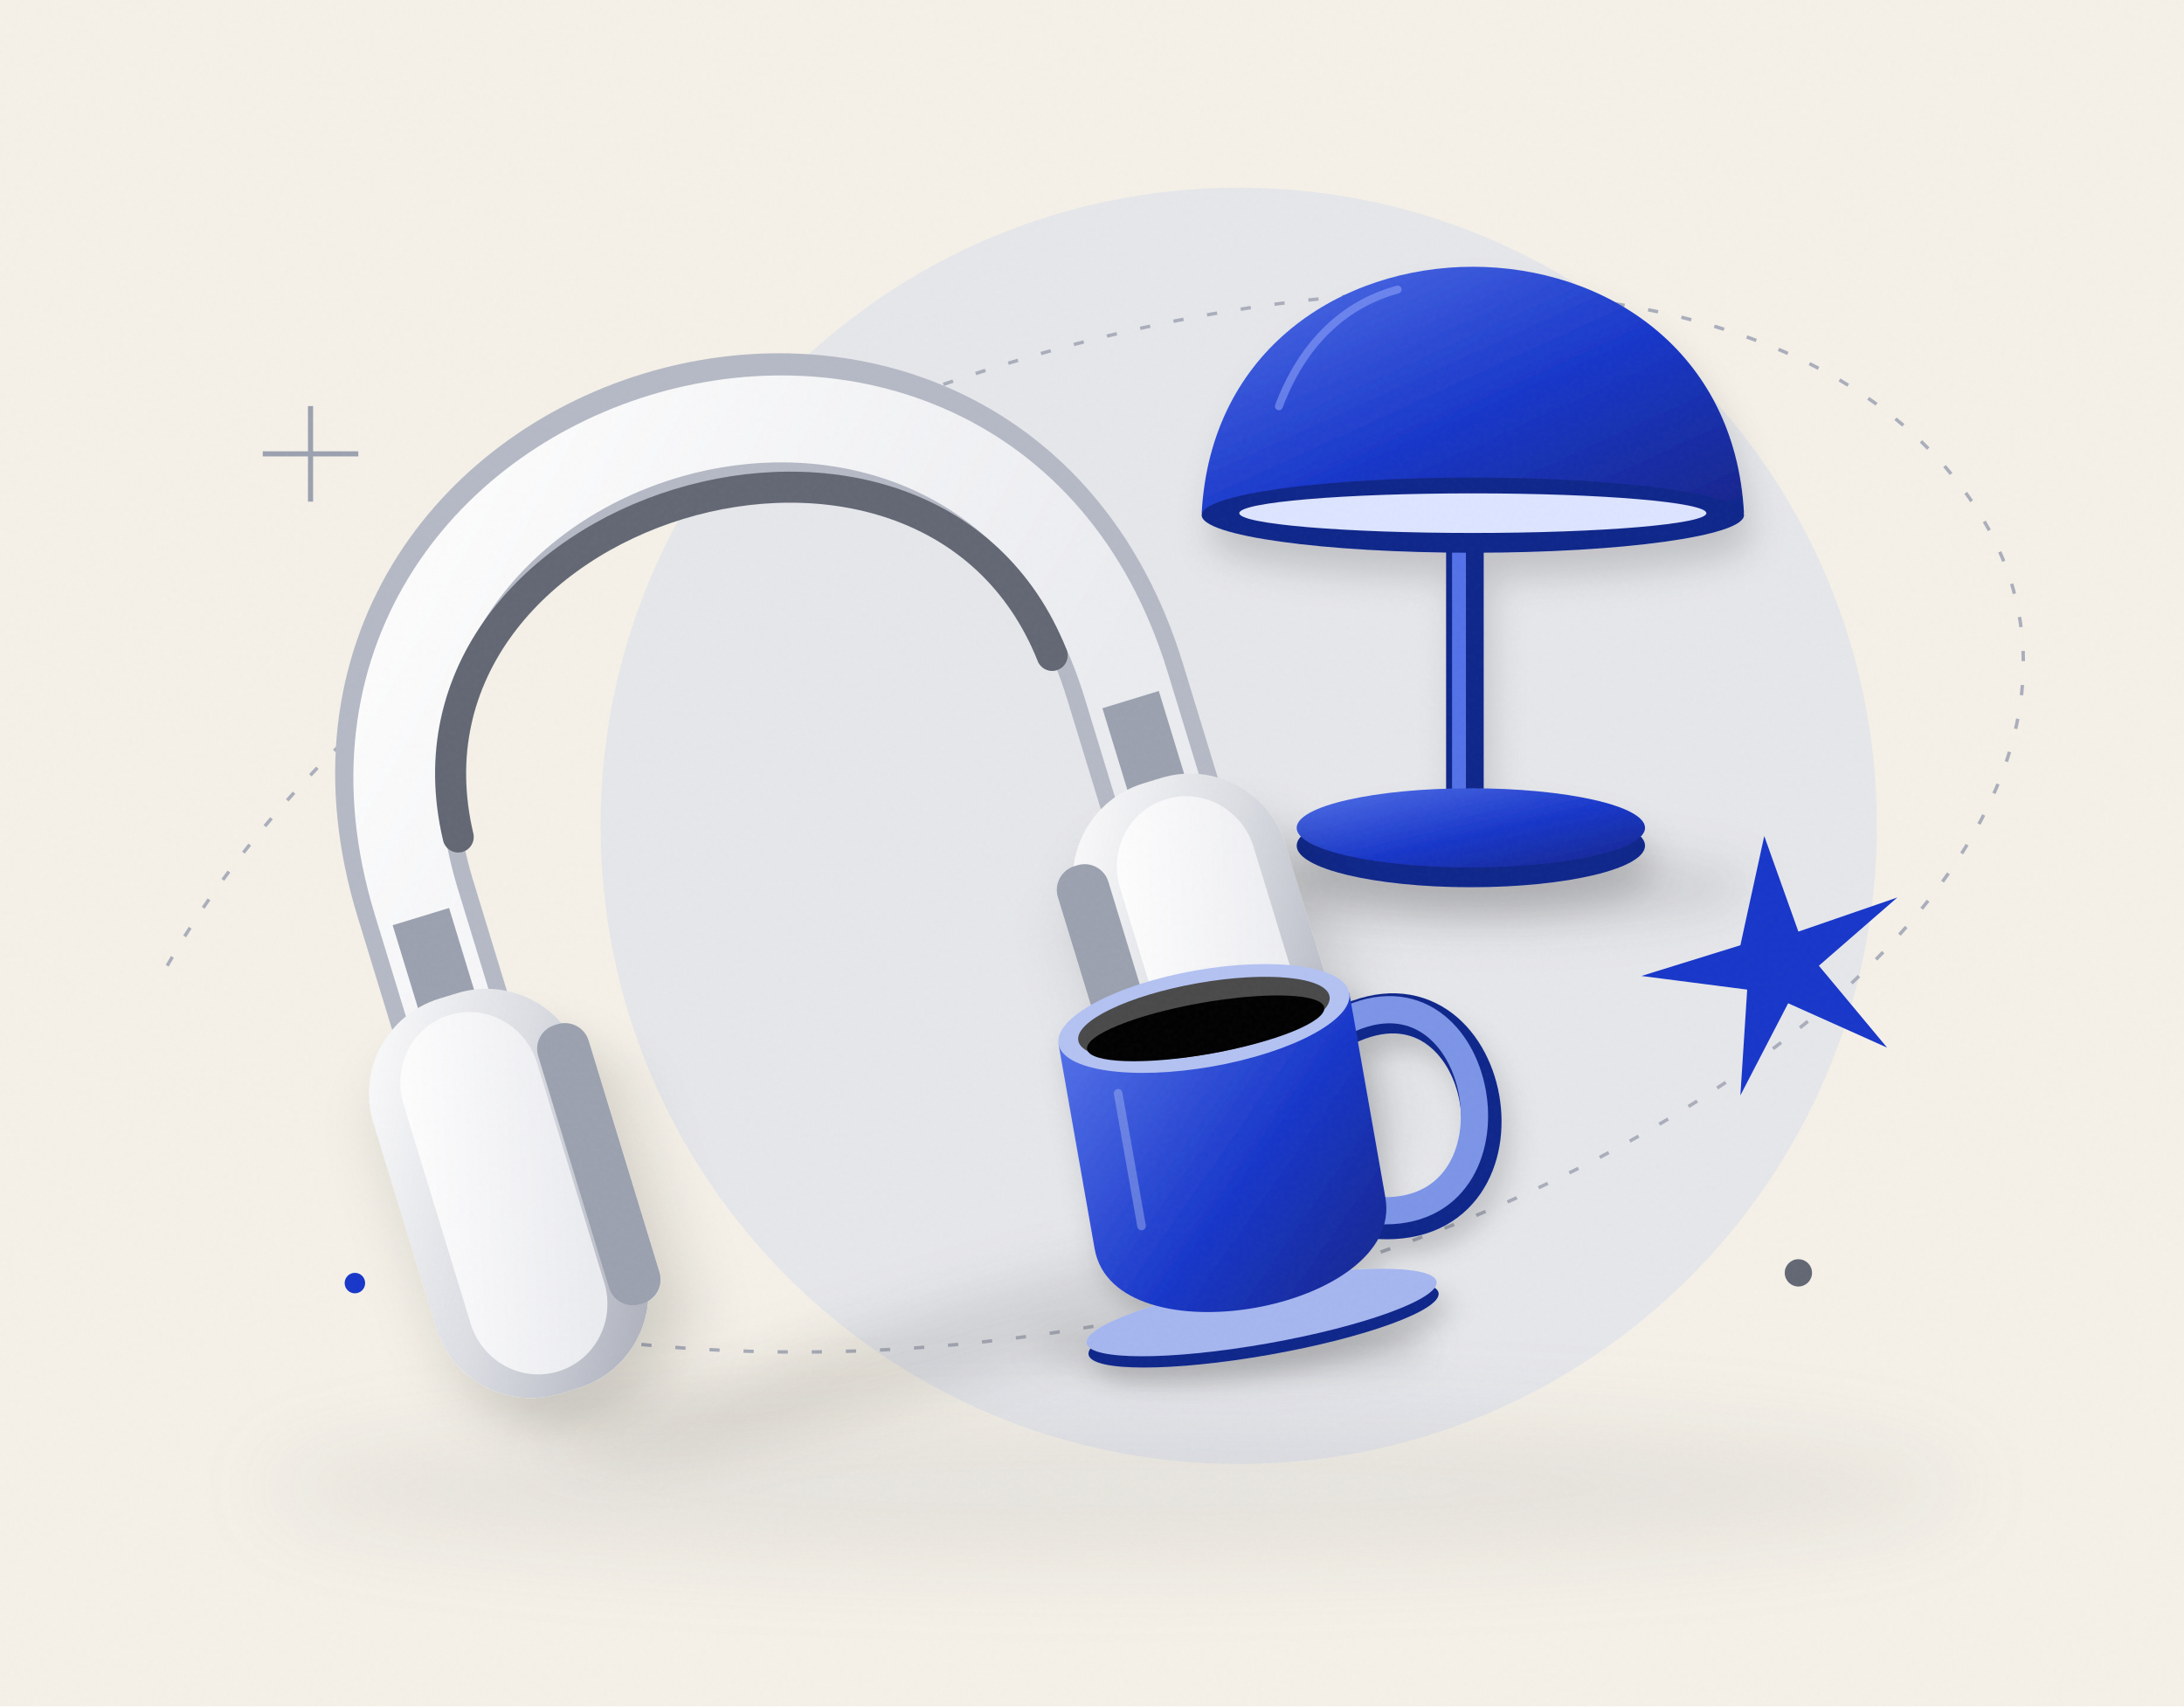
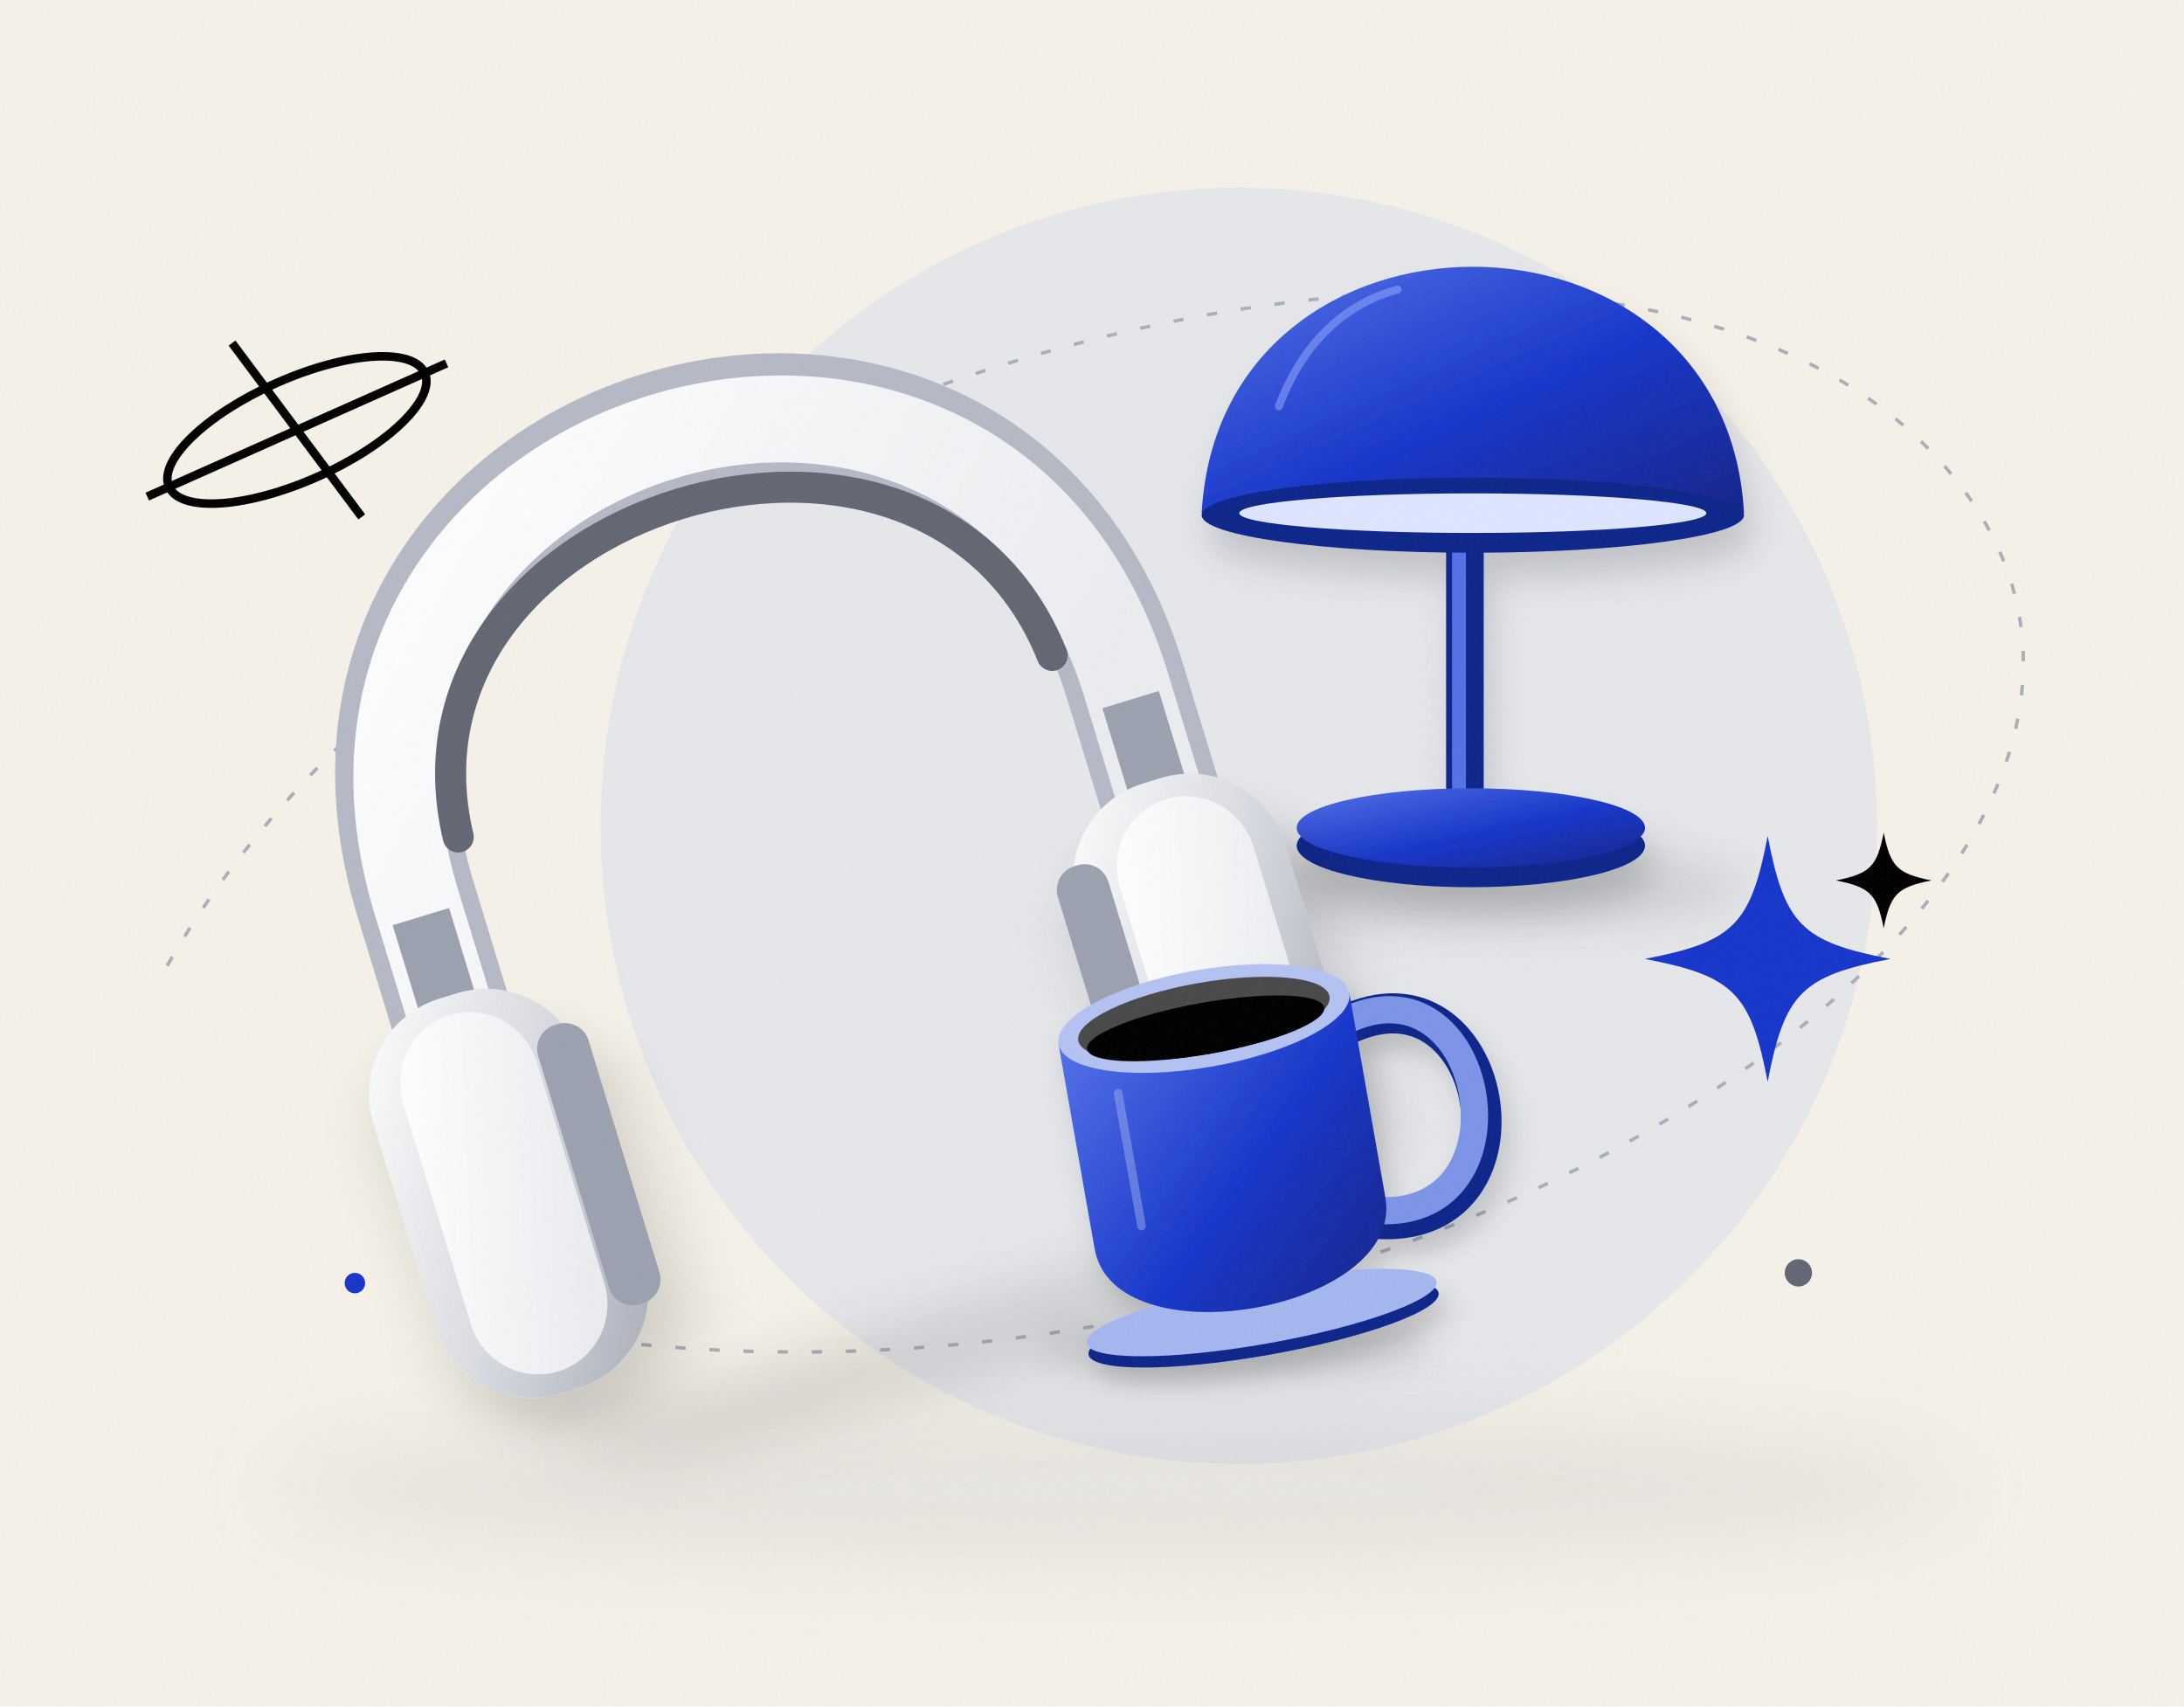
<svg xmlns="http://www.w3.org/2000/svg" viewBox="0 0 640 500">
  <defs>
    <linearGradient id="cream" x1="0" x2="1" y1="0" y2="1">
      <stop stop-color="#FFFFFF" />
      <stop offset=".48" stop-color="#DBDDE3" />
      <stop offset="1" stop-color="#A7ABB7" />
    </linearGradient>
    <linearGradient id="light" x1="0" x2="1" y1="0" y2=".7">
      <stop stop-color="#FFFFFF" />
      <stop offset="1" stop-color="#EBECF0" />
    </linearGradient>
    <linearGradient id="orange" x1="0" x2="1" y1="0" y2="1">
      <stop stop-color="#5371E8" />
      <stop offset=".55" stop-color="#1736C9" />
      <stop offset="1" stop-color="#11258A" />
    </linearGradient>
    <linearGradient id="green" x1="0" x2="1" y1="0" y2="1">
      <stop stop-color="#888D99" />
      <stop offset="1" stop-color="#484848" />
    </linearGradient>
    <linearGradient id="inside" x1="0" x2="1">
      <stop stop-color="#7E8491" />
      <stop offset="1" stop-color="#C9CCD6" />
    </linearGradient>
    <filter id="shadow" x="-60%" y="-60%" width="240%" height="250%">
      <feGaussianBlur stdDeviation="12" />
    </filter>
    <filter id="soft" x="-30%" y="-30%" width="160%" height="180%">
      <feDropShadow dx="4" dy="13" stdDeviation="9" flood-color="#000000" flood-opacity=".16" />
    </filter>
    <filter id="grain">
      <feTurbulence type="fractalNoise" baseFrequency=".72" numOctaves="3" stitchTiles="stitch" />
      <feColorMatrix type="saturate" values="0" />
      <feComponentTransfer>
        <feFuncA type="linear" slope=".055" />
      </feComponentTransfer>
    </filter>
  </defs>
  <rect width="640" height="500" fill="#F5F1E8" />
  <circle cx="363" cy="242" r="187" fill="#E6E7EB" />
  <ellipse cx="327" cy="436" rx="249" ry="22" fill="#777B88" opacity=".12" filter="url(#shadow)" />
  <path d="M49 283c100-176 434-263 526-140S387 438 142 387" fill="none" stroke="#AAAEBB" stroke-width="1" stroke-dasharray="3 7" />
  <g transform="translate(246 28) scale(.58)">
    <ellipse cx="323" cy="400" rx="138" ry="19" fill="#484848" opacity=".16" filter="url(#shadow)" />
    <g filter="url(#soft)">
      <path d="M316 206v173" fill="none" stroke="#11258A" stroke-width="19" />
      <path d="M313 202v171" fill="none" stroke="#5371E8" stroke-width="7" />
      <ellipse cx="319" cy="379" rx="88" ry="21" fill="#11258A" />
      <ellipse cx="319" cy="370" rx="88" ry="20" fill="url(#orange)" />
      <path d="M183 211c9-166 265-166 274 0Z" fill="url(#orange)" />
      <ellipse cx="320" cy="212" rx="137" ry="19" fill="#11258A" />
      <ellipse cx="320" cy="211" rx="118" ry="10" fill="#DCE4FF" />
      <path d="M222 157c14-37 38-53 60-59" stroke="#9BADFF" stroke-width="4" opacity=".5" fill="none" stroke-linecap="round" />
    </g>
  </g>
  <g transform="translate(-55 49) scale(.91)">
    <g transform="rotate(-17 320 240)">
      <ellipse cx="322" cy="387" rx="125" ry="13" fill="#484848" opacity=".15" filter="url(#shadow)" />
      <path d="M201 274v-75c0-161 239-161 239 0v75" fill="none" stroke="#B5B9C5" stroke-width="39" />
      <path d="M201 240v-40c0-160 239-160 239 0v40" fill="none" stroke="url(#light)" stroke-width="28" />
      <path d="M220 184c7-109 191-109 200 0" fill="none" stroke="#626773" stroke-width="10" stroke-linecap="round" />
      <path d="M201 205v61m239-61v61" stroke="#9BA1AF" stroke-width="19" />
      <g filter="url(#soft)">
        <rect x="167" y="232" width="70" height="133" rx="32" fill="url(#cream)" />
        <rect x="178" y="238" width="45" height="120" rx="23" fill="url(#light)" />
        <rect x="224" y="251" width="17" height="94" rx="8" fill="#9BA1AF" />
        <rect x="404" y="232" width="70" height="133" rx="32" fill="url(#cream)" />
        <rect x="419" y="239" width="45" height="118" rx="23" fill="url(#light)" />
        <rect x="399" y="251" width="17" height="94" rx="8" fill="#9BA1AF" />
        <path d="M442 315v17" stroke="#9BA1AF" stroke-width="3" stroke-linecap="round" />
        <circle cx="442" cy="343" r="2" fill="#626773" />
      </g>
    </g>
  </g>
  <g transform="translate(228 231) scale(.42)">
    <ellipse cx="319" cy="390" rx="138" ry="23" fill="#484848" opacity=".15" filter="url(#shadow)" />
    <g transform="rotate(-10 320 250)" filter="url(#soft)">
      <ellipse cx="317" cy="375" rx="124" ry="22" fill="#11258A" />
      <ellipse cx="317" cy="367" rx="124" ry="22" fill="#A5B6F0" />
      <path d="M409 180c111-32 112 163 0 137" stroke="#11258A" fill="none" stroke-width="28" />
      <path d="M409 177c106-31 106 159 0 134" stroke="#7B94E7" fill="none" stroke-width="19" />
      <path d="M210 158v145c0 80 206 80 206 0V158Z" fill="url(#orange)" />
      <ellipse cx="313" cy="158" rx="103" ry="34" fill="#B3C2F2" />
      <ellipse cx="313" cy="158" rx="89" ry="25" fill="#484848" />
      <ellipse cx="313" cy="165" rx="84" ry="18" fill="#000000" />
      <path d="M245 199v94" stroke="#A5B6F0" stroke-width="6" stroke-linecap="round" opacity=".45" />
    </g>
  </g>
-   <path d="m517 245 10 28 29-10-23 20 20 24-29-13-14 27 2-31-31-4 29-9Z" fill="#1736C9" />
-   <path d="M91 119v28m-14-14h28" stroke="#9BA1AF" stroke-width="1.5" />
+   <g id="y2k-spark" transform="translate(518 281)">
+     <path d="M0-36C5-10 10-5 36 0 10 5 5 10 0 36-5 10-10 5-36 0-10-5-5-10 0-36Z" fill="#1736C9" />
+     <path d="M34-37C36-27 38-25 48-23 38-21 36-19 34-9 32-19 30-21 20-23 30-25 32-27 34-37Z" fill="#000000" />
+   </g>
+   <g id="y2k-orbit" transform="translate(87 126) rotate(-24)" fill="none" stroke="#000000" stroke-width="2.5">
+     <ellipse rx="41" ry="15" />
+     <path d="M-7-31 7 31M-48 0H48" />
+   </g>
  <circle cx="527" cy="373" r="4" fill="#626773" />
  <circle cx="104" cy="376" r="3" fill="#1736C9" />
  <rect width="640" height="500" filter="url(#grain)" opacity=".6" />
</svg>
